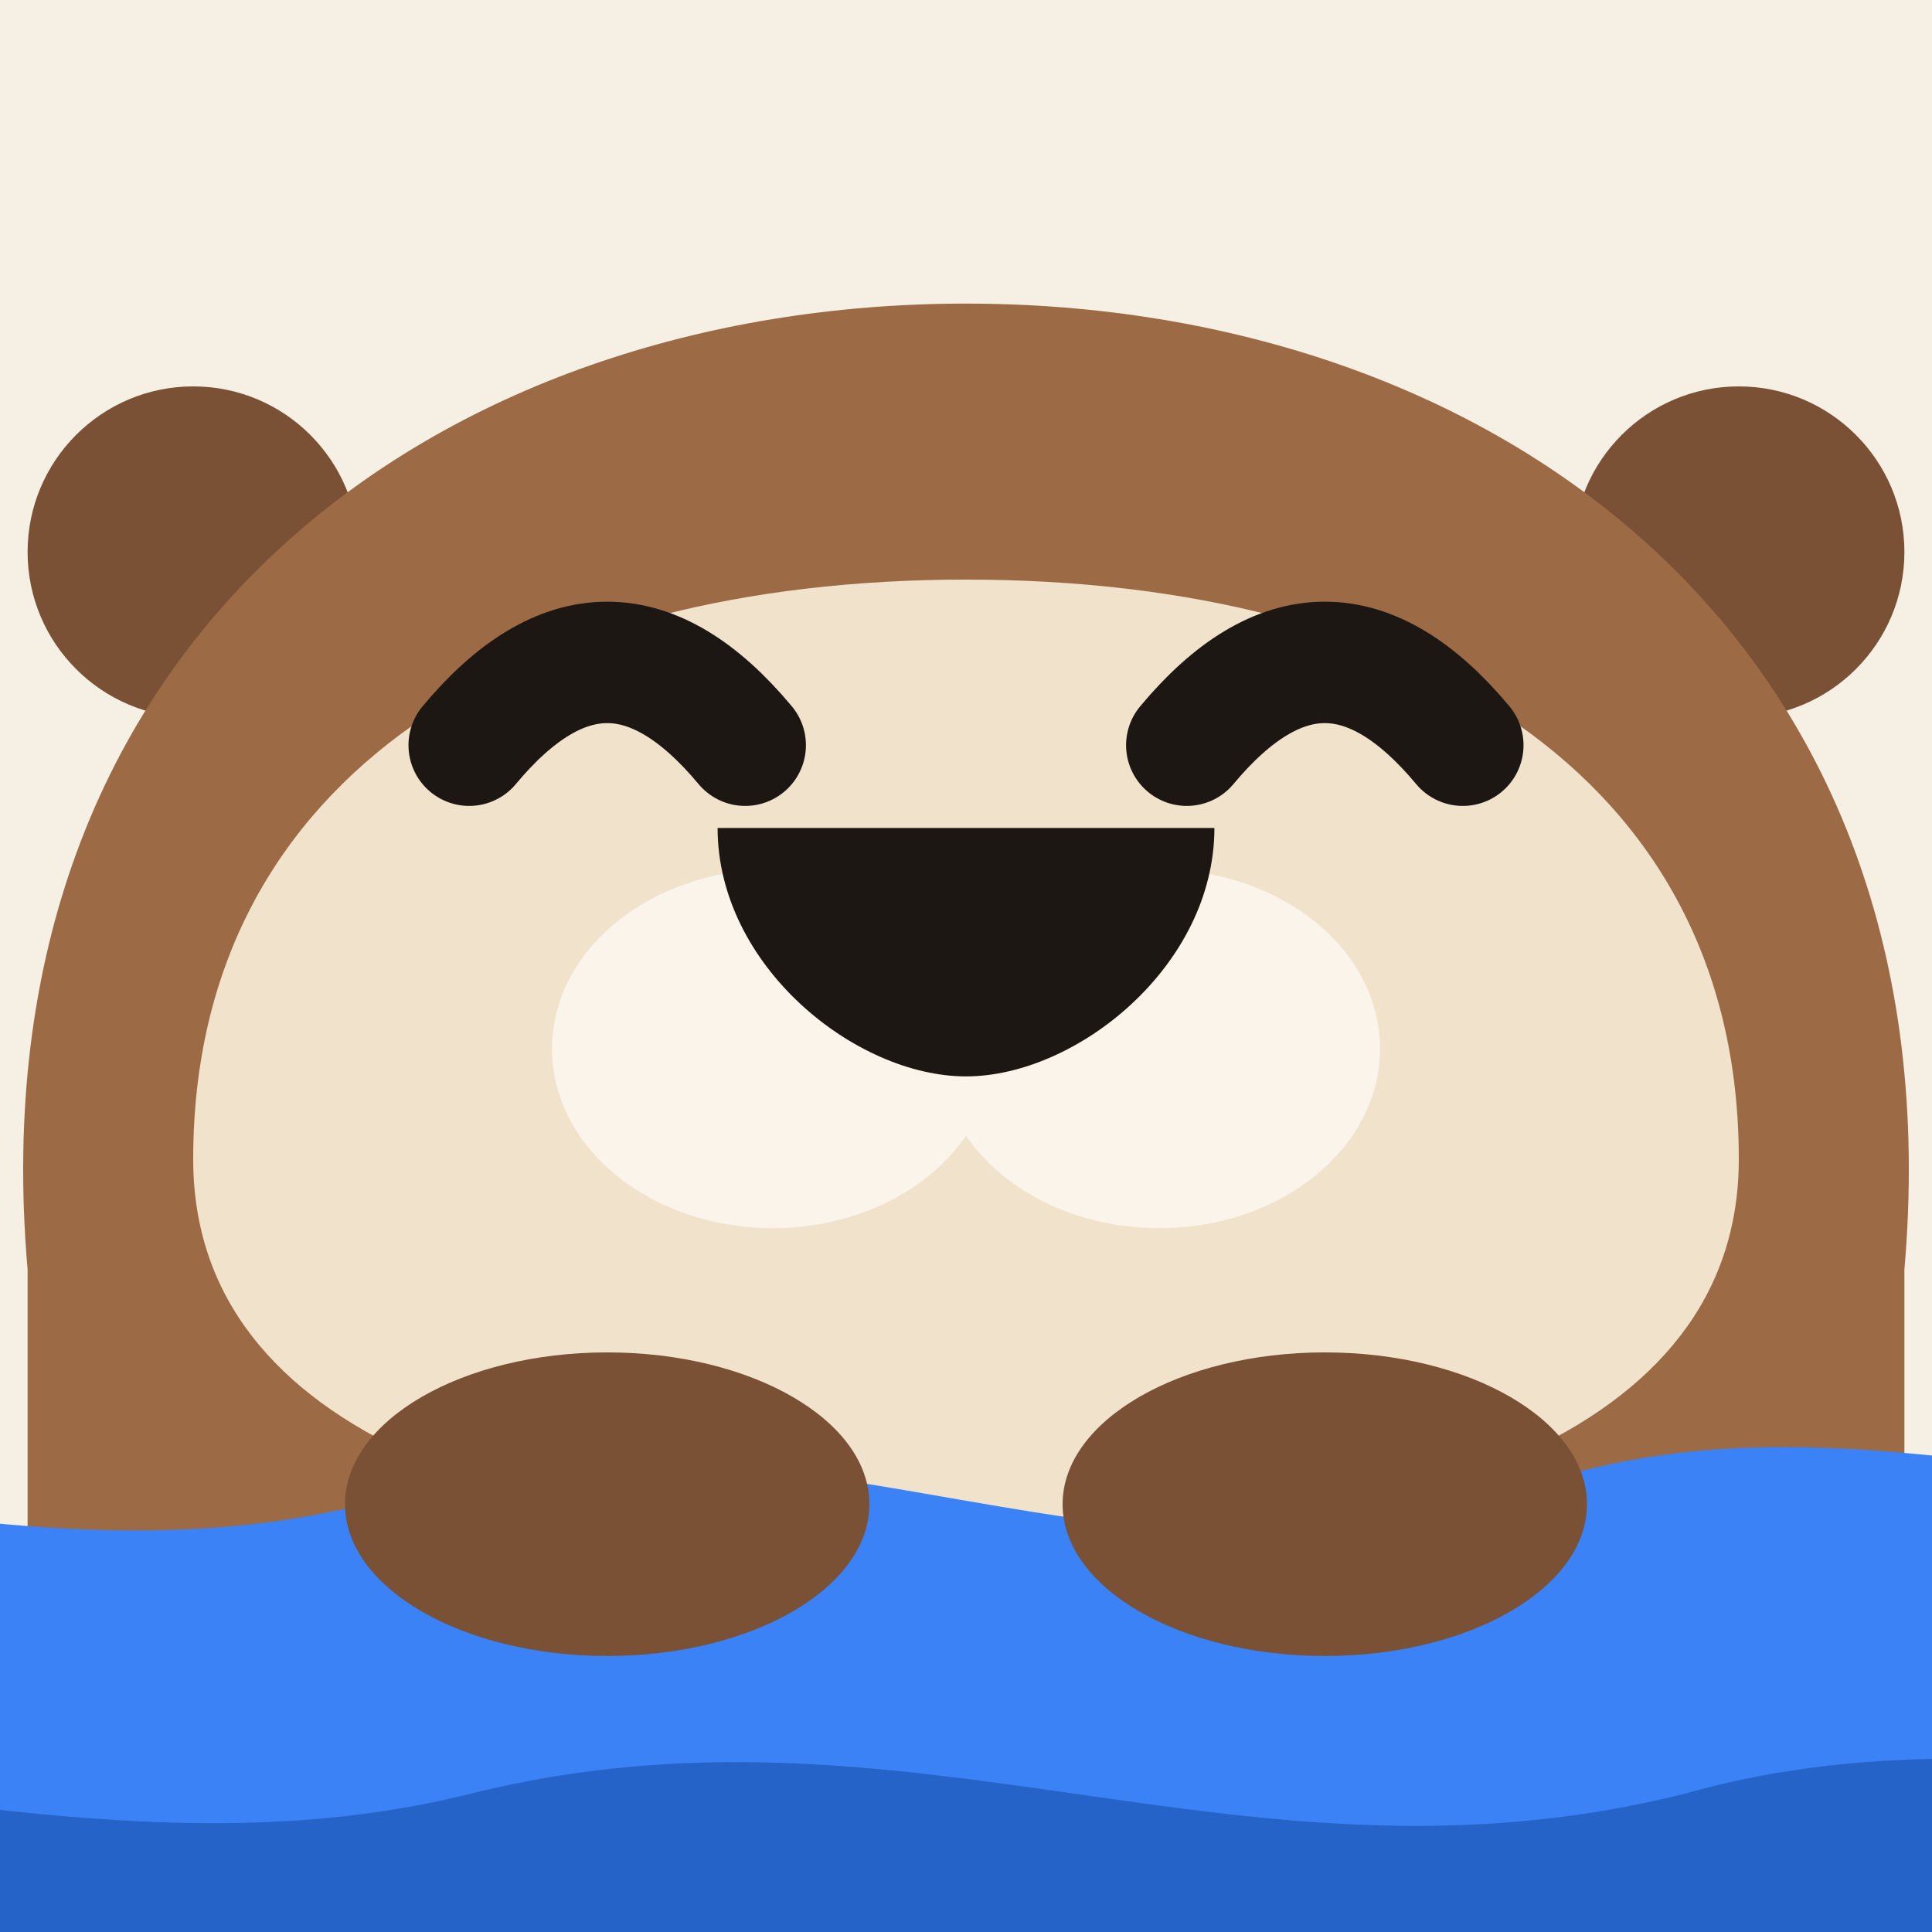
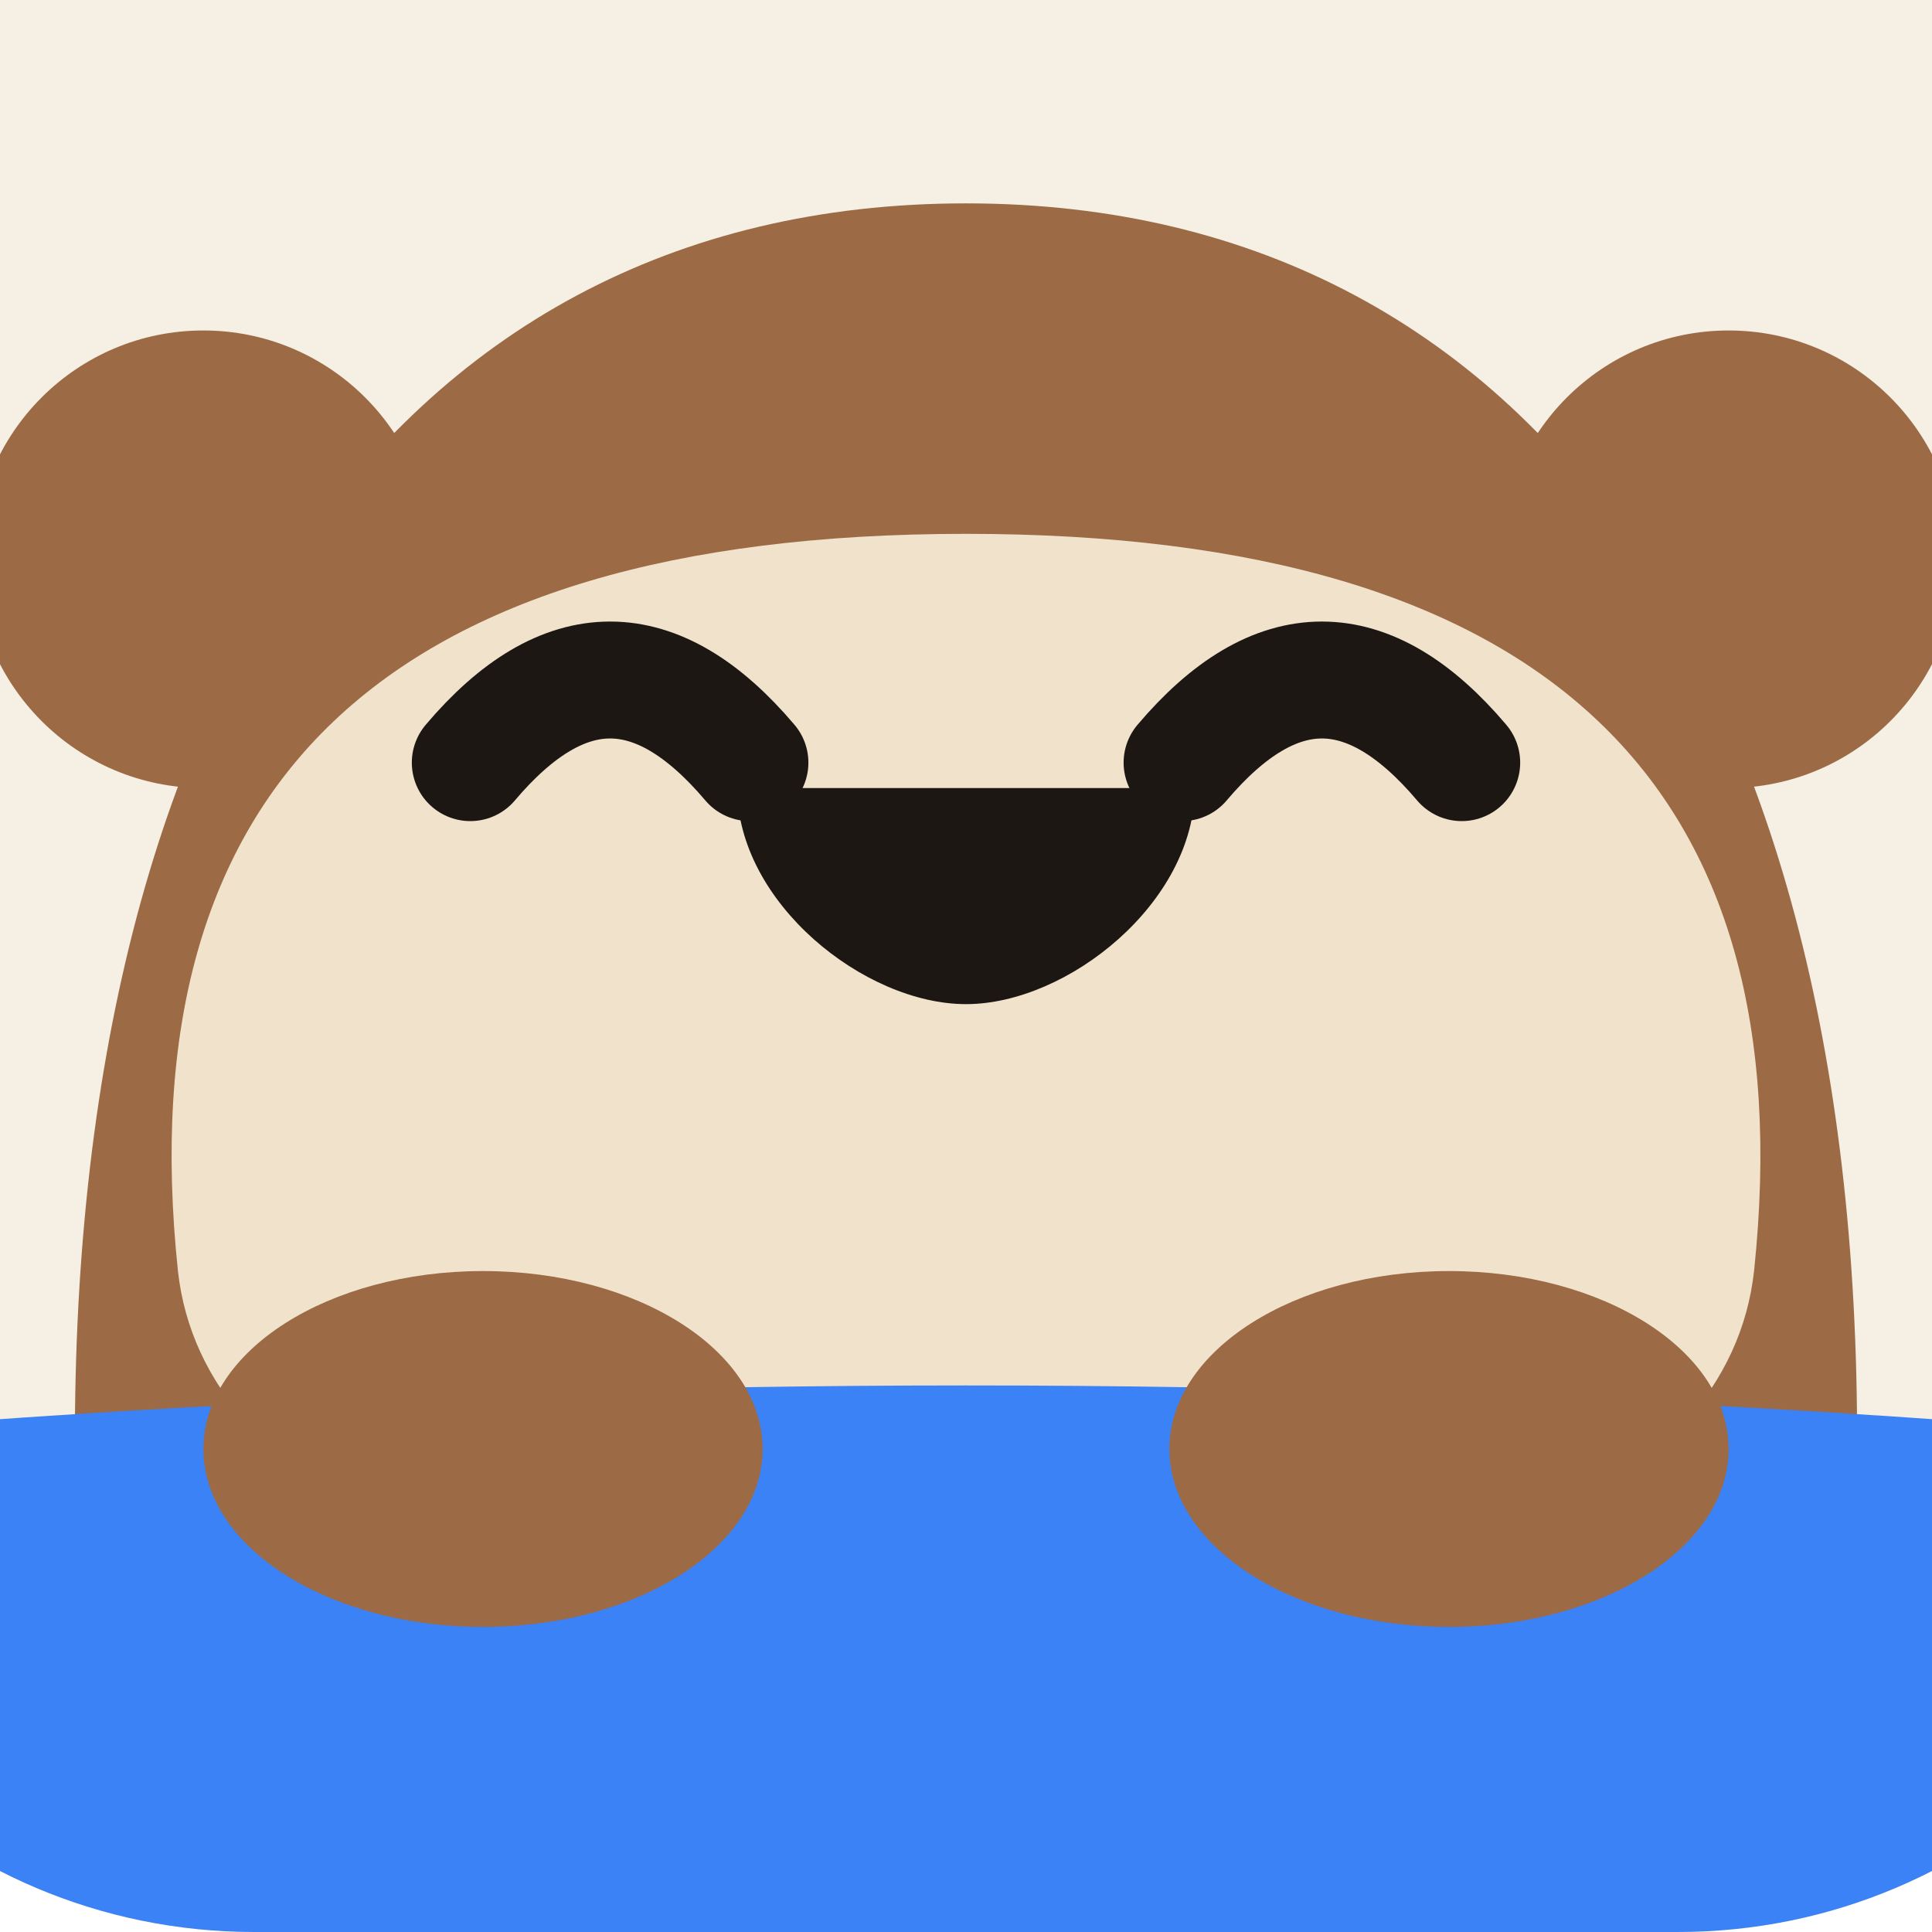
- <svg xmlns="http://www.w3.org/2000/svg" viewBox="15 24 70 70">
+ <svg xmlns="http://www.w3.org/2000/svg" viewBox="12 24 76 76">
  <defs>
    <clipPath id="otter-tile">
      <rect width="100" height="100" rx="22" />
    </clipPath>
  </defs>
  <rect width="100" height="100" rx="22" fill="#f5efe4" />
  <g clip-path="url(#otter-tile)">
-     <circle cx="22" cy="44" r="6" fill="#7a5135" />
-     <circle cx="78" cy="44" r="6" fill="#7a5135" />
-     <path d="M16 70 C14 47 31 35 50 35 C69 35 86 47 84 70 L84 84 L16 84 Z" fill="#9c6b45" />
-     <path d="M22 66 C22 52 34 45 50 45 C66 45 78 52 78 66 C78 76 66 80 50 80 C34 80 22 76 22 66 Z" fill="#f1e2cc" />
-     <ellipse cx="43" cy="62" rx="8" ry="6.5" fill="#fbf4ea" />
-     <ellipse cx="57" cy="62" rx="8" ry="6.5" fill="#fbf4ea" />
-     <path d="M32 51 q5 -6 10 0" fill="none" stroke="#1d1714" stroke-width="4.4" stroke-linecap="round" />
-     <path d="M58 51 q5 -6 10 0" fill="none" stroke="#1d1714" stroke-width="4.4" stroke-linecap="round" />
-     <path d="M41 54 h18 c0 5 -5 9 -9 9 c-4 0 -9 -4 -9 -9 z" fill="#1d1714" />
-     <path d="M-20 79 C0 73 14 83 30 78 C44 74 56 83 70 78 C84 73 96 82 120 77 L120 120 L-20 120 Z" fill="#3b82f6" />
-     <path d="M-20 89 C0 84 16 93 32 89 C48 85 60 93 76 89 C90 85 104 92 120 88 L120 120 L-20 120 Z" fill="#2563c9" />
-     <ellipse cx="37" cy="78.5" rx="9.5" ry="5.5" fill="#7a5135" />
-     <ellipse cx="63" cy="78.5" rx="9.5" ry="5.5" fill="#7a5135" />
+     <g>
+       <circle cx="20" cy="46" r="9" fill="#9c6b45" />
+       <circle cx="80" cy="46" r="9" fill="#9c6b45" />
+       <path d="M15 84 C14 52 27 32 50 32 C73 32 86 52 85 84 Z" fill="#9c6b45" />
+       <path d="M19 74 C17 55 27 45 50 45 C73 45 83 55 81 74 C80 83 68 88 50 88 C32 88 20 83 19 74 Z" fill="#f1e2cc" />
+       <path d="M30.5 54 q5.5 -6.5 11 0" fill="none" stroke="#1d1714" stroke-width="4.6" stroke-linecap="round" />
+       <path d="M58.5 54 q5.5 -6.5 11 0" fill="none" stroke="#1d1714" stroke-width="4.6" stroke-linecap="round" />
+       <path d="M41 55 h18 c0 4.5 -5 8.5 -9 8.5 c-4 0 -9 -4 -9 -8.5 z" fill="#1d1714" />
+       <g>
+         <path d="M-20 83 Q50 74 120 83 L120 120 L-20 120 Z" fill="#3b82f6" />
+       </g>
+       <ellipse cx="31" cy="81" rx="11" ry="7" fill="#9c6b45" />
+       <ellipse cx="69" cy="81" rx="11" ry="7" fill="#9c6b45" />
+     </g>
  </g>
</svg>
